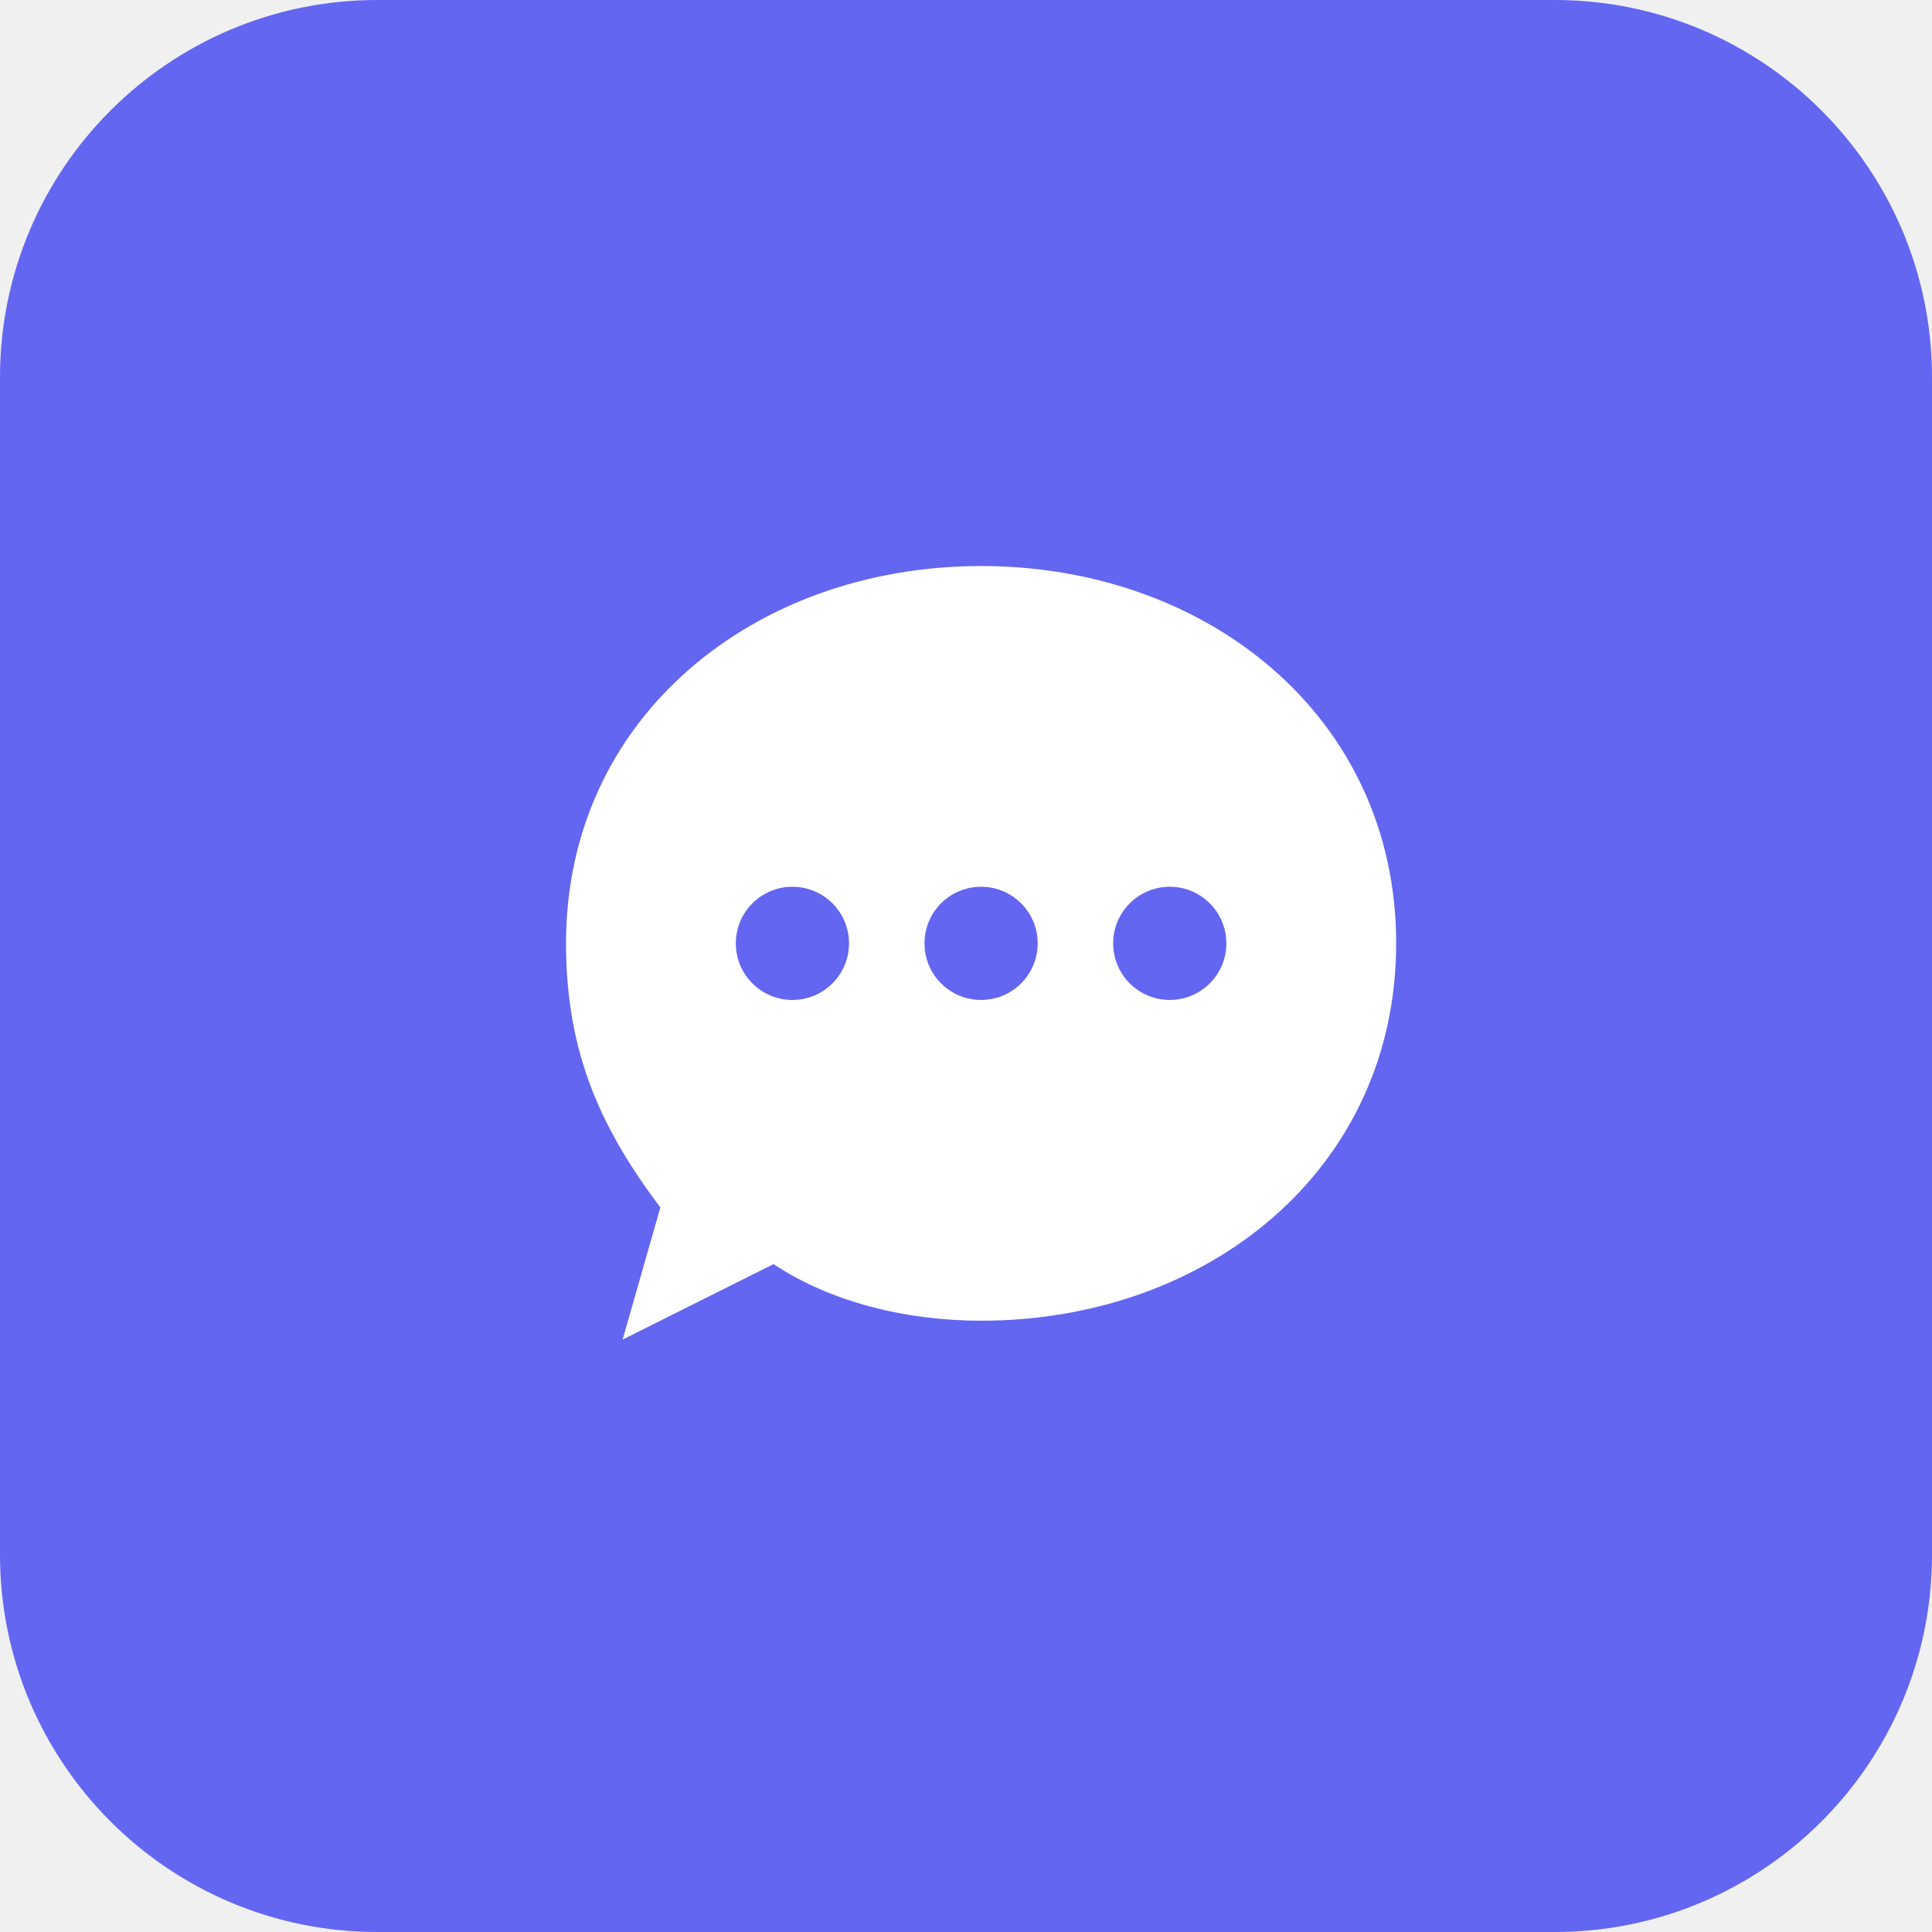
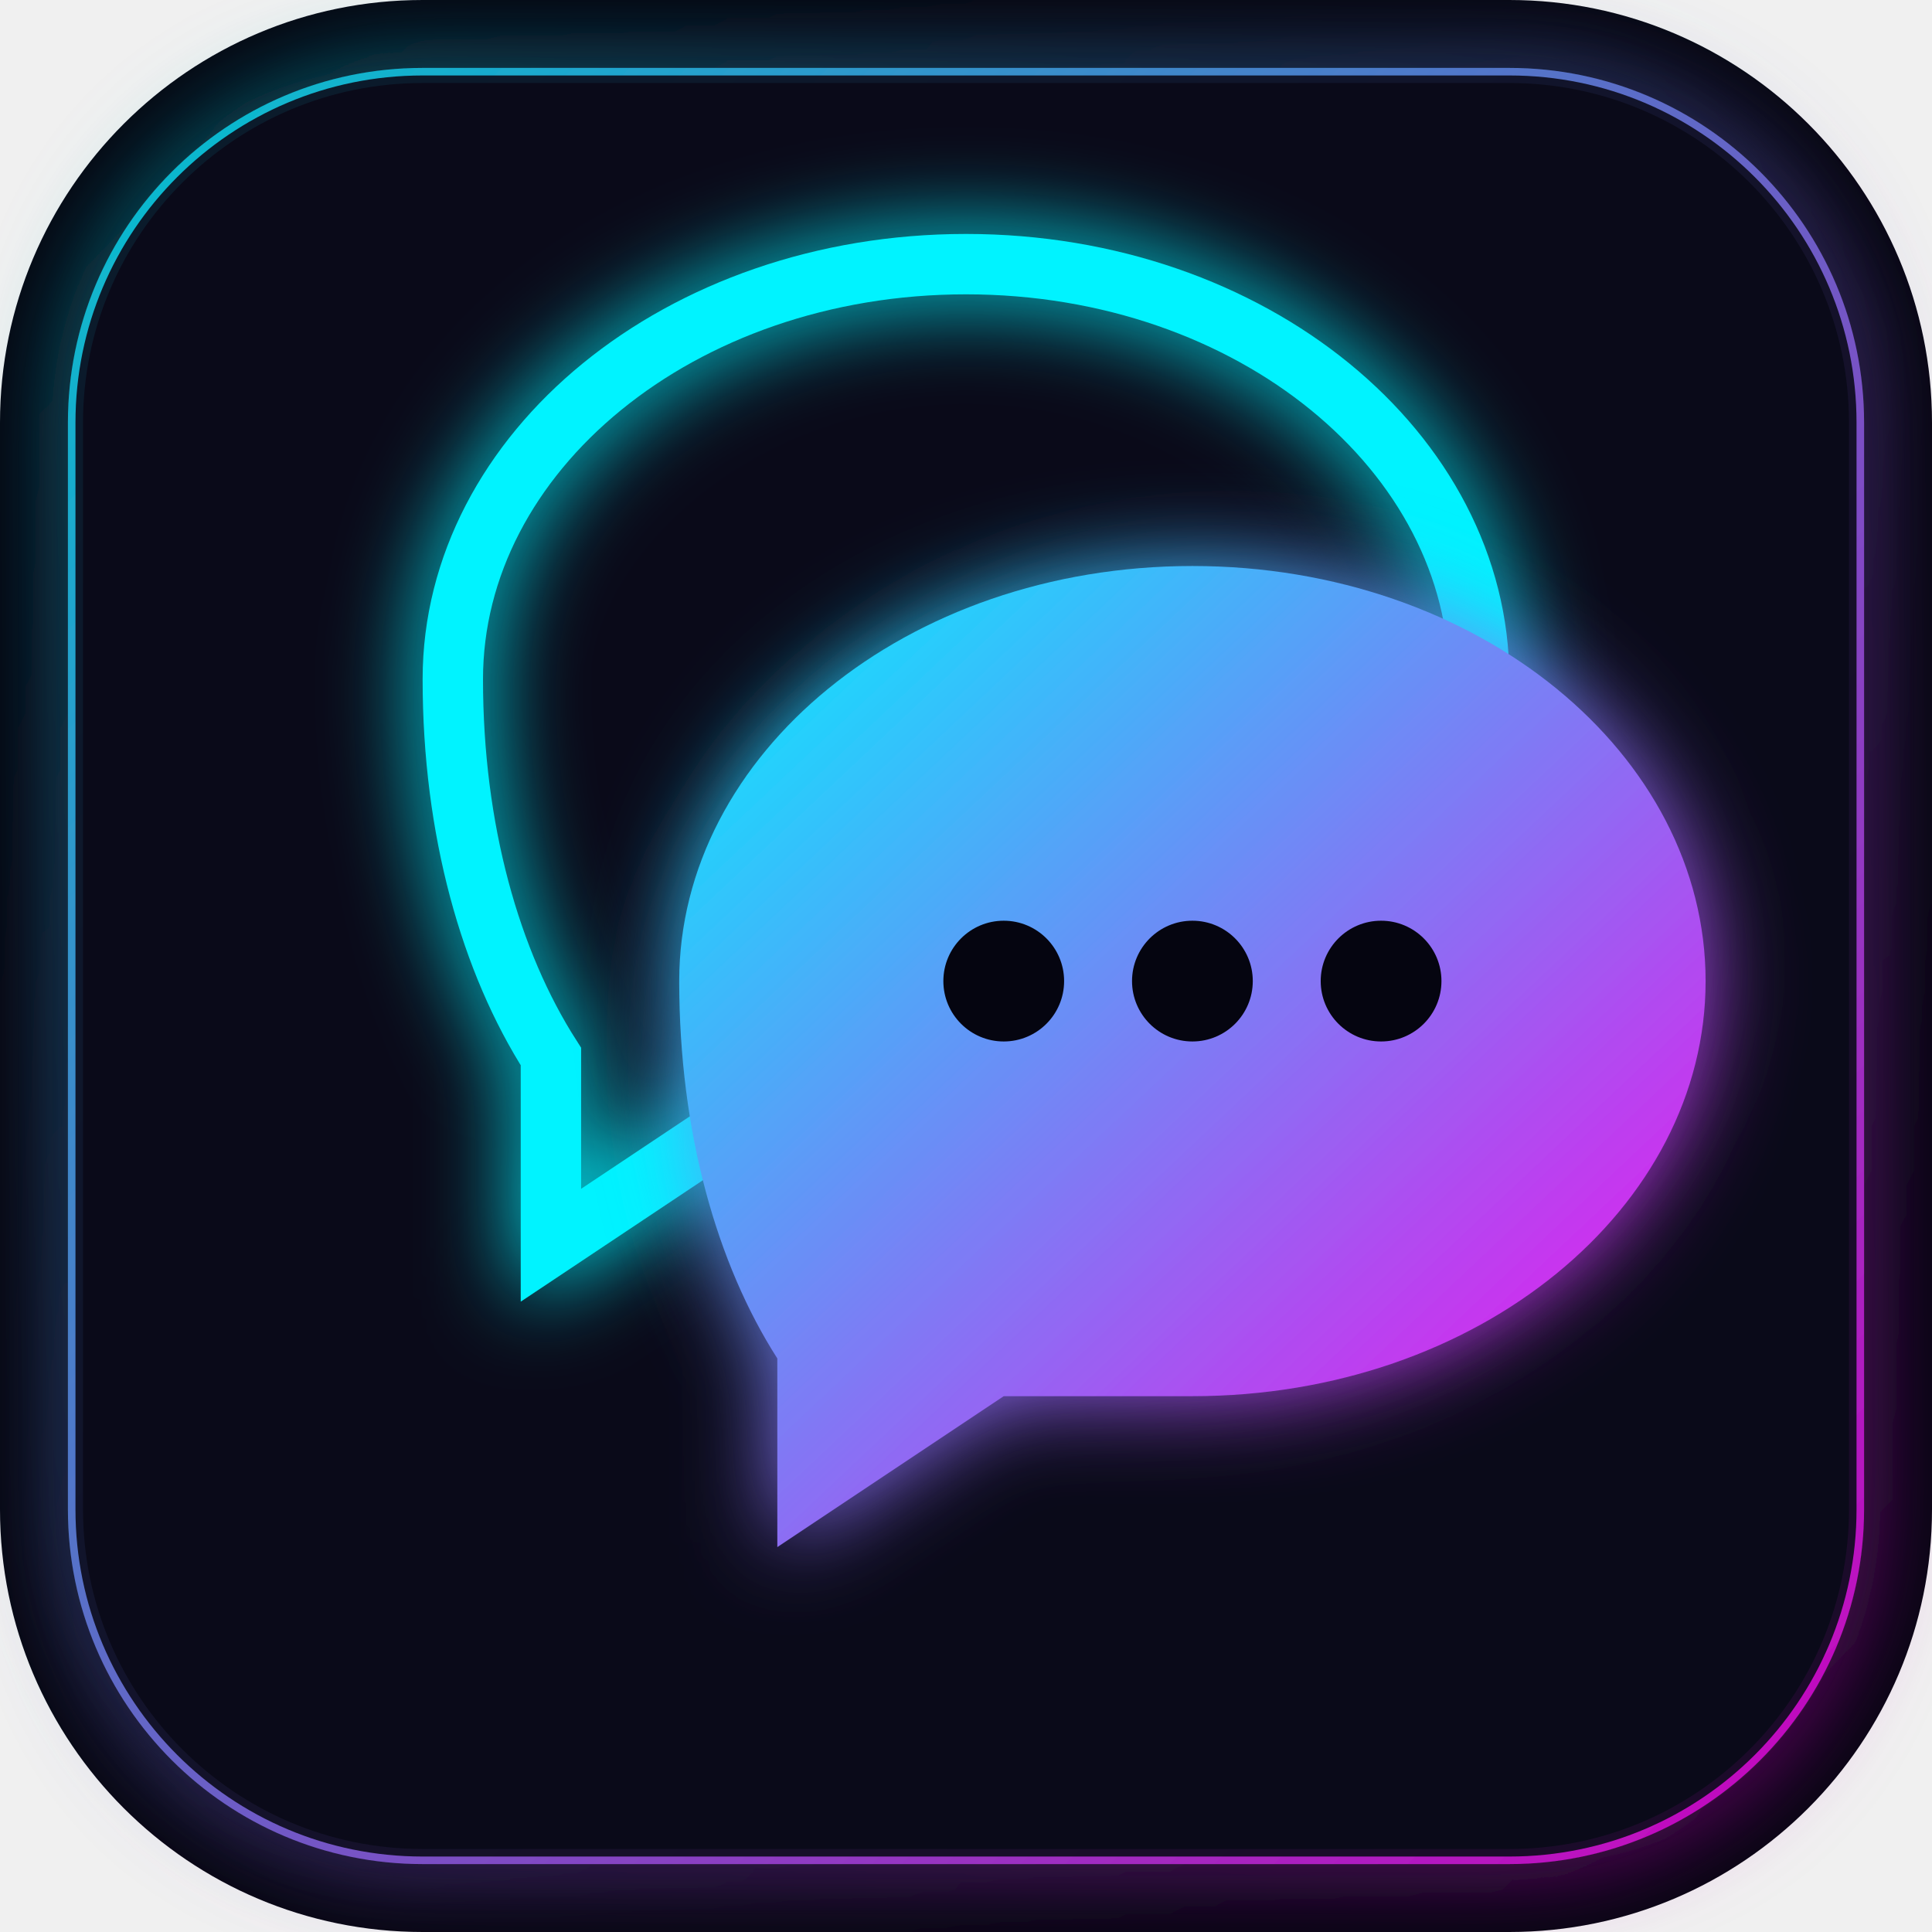
<svg xmlns="http://www.w3.org/2000/svg" viewBox="0 0 512 512">
-   <rect width="512" height="512" rx="100" fill="#6366f1" />
-   <path d="M150 250c0-60 50-100 110-100s110 40 110 100-50 100-110 100c-20 0-40-5-55-15l-40 20 10-35c-15-20-25-40-25-70z" fill="#fff" />
-   <circle cx="210" cy="250" r="15" fill="#6366f1" />
-   <circle cx="260" cy="250" r="15" fill="#6366f1" />
-   <circle cx="310" cy="250" r="15" fill="#6366f1" />
+   <defs>
+     <linearGradient id="grad" x1="0%" y1="0%" x2="100%" y2="100%">
+       <stop offset="0%" stop-color="#00f3ff" />
+       <stop offset="100%" stop-color="#ff00ea" />
+     </linearGradient>
+     <filter id="glow" x="-20%" y="-20%" width="140%" height="140%">
+       <feGaussianBlur stdDeviation="12" result="blur" />
+       <feMerge>
+         <feMergeNode in="blur" />
+         <feMergeNode in="SourceGraphic" />
+       </feMerge>
+     </filter>
+   </defs>
+   <rect width="512" height="512" rx="112" fill="#050510" />
+   <rect x="20" y="20" width="472" height="472" rx="92" fill="#0A0A19" stroke="url(#grad)" stroke-width="4" opacity="0.8" filter="url(#glow)" />
+   <rect x="20" y="20" width="472" height="472" rx="92" fill="#0A0A19" opacity="0.9" />
+   <path d="M120 180 C120 120 180 70 256 70 C332 70 392 120 392 180 C392 240 332 290 256 290 L206 290 L146 330 L146 280 C130 255 120 220 120 180 Z" fill="none" stroke="#00f3ff" stroke-width="16" filter="url(#glow)" />
+   <path d="M180 260 C180 200 240 150 316 150 C392 150 452 200 452 260 C452 320 392 370 316 370 L266 370 L206 410 L206 360 C190 335 180 300 180 260 Z" fill="url(#grad)" filter="url(#glow)" />
+   <circle cx="266" cy="260" r="16" fill="#050510" />
+   <circle cx="316" cy="260" r="16" fill="#050510" />
+   <circle cx="366" cy="260" r="16" fill="#050510" />
</svg>
